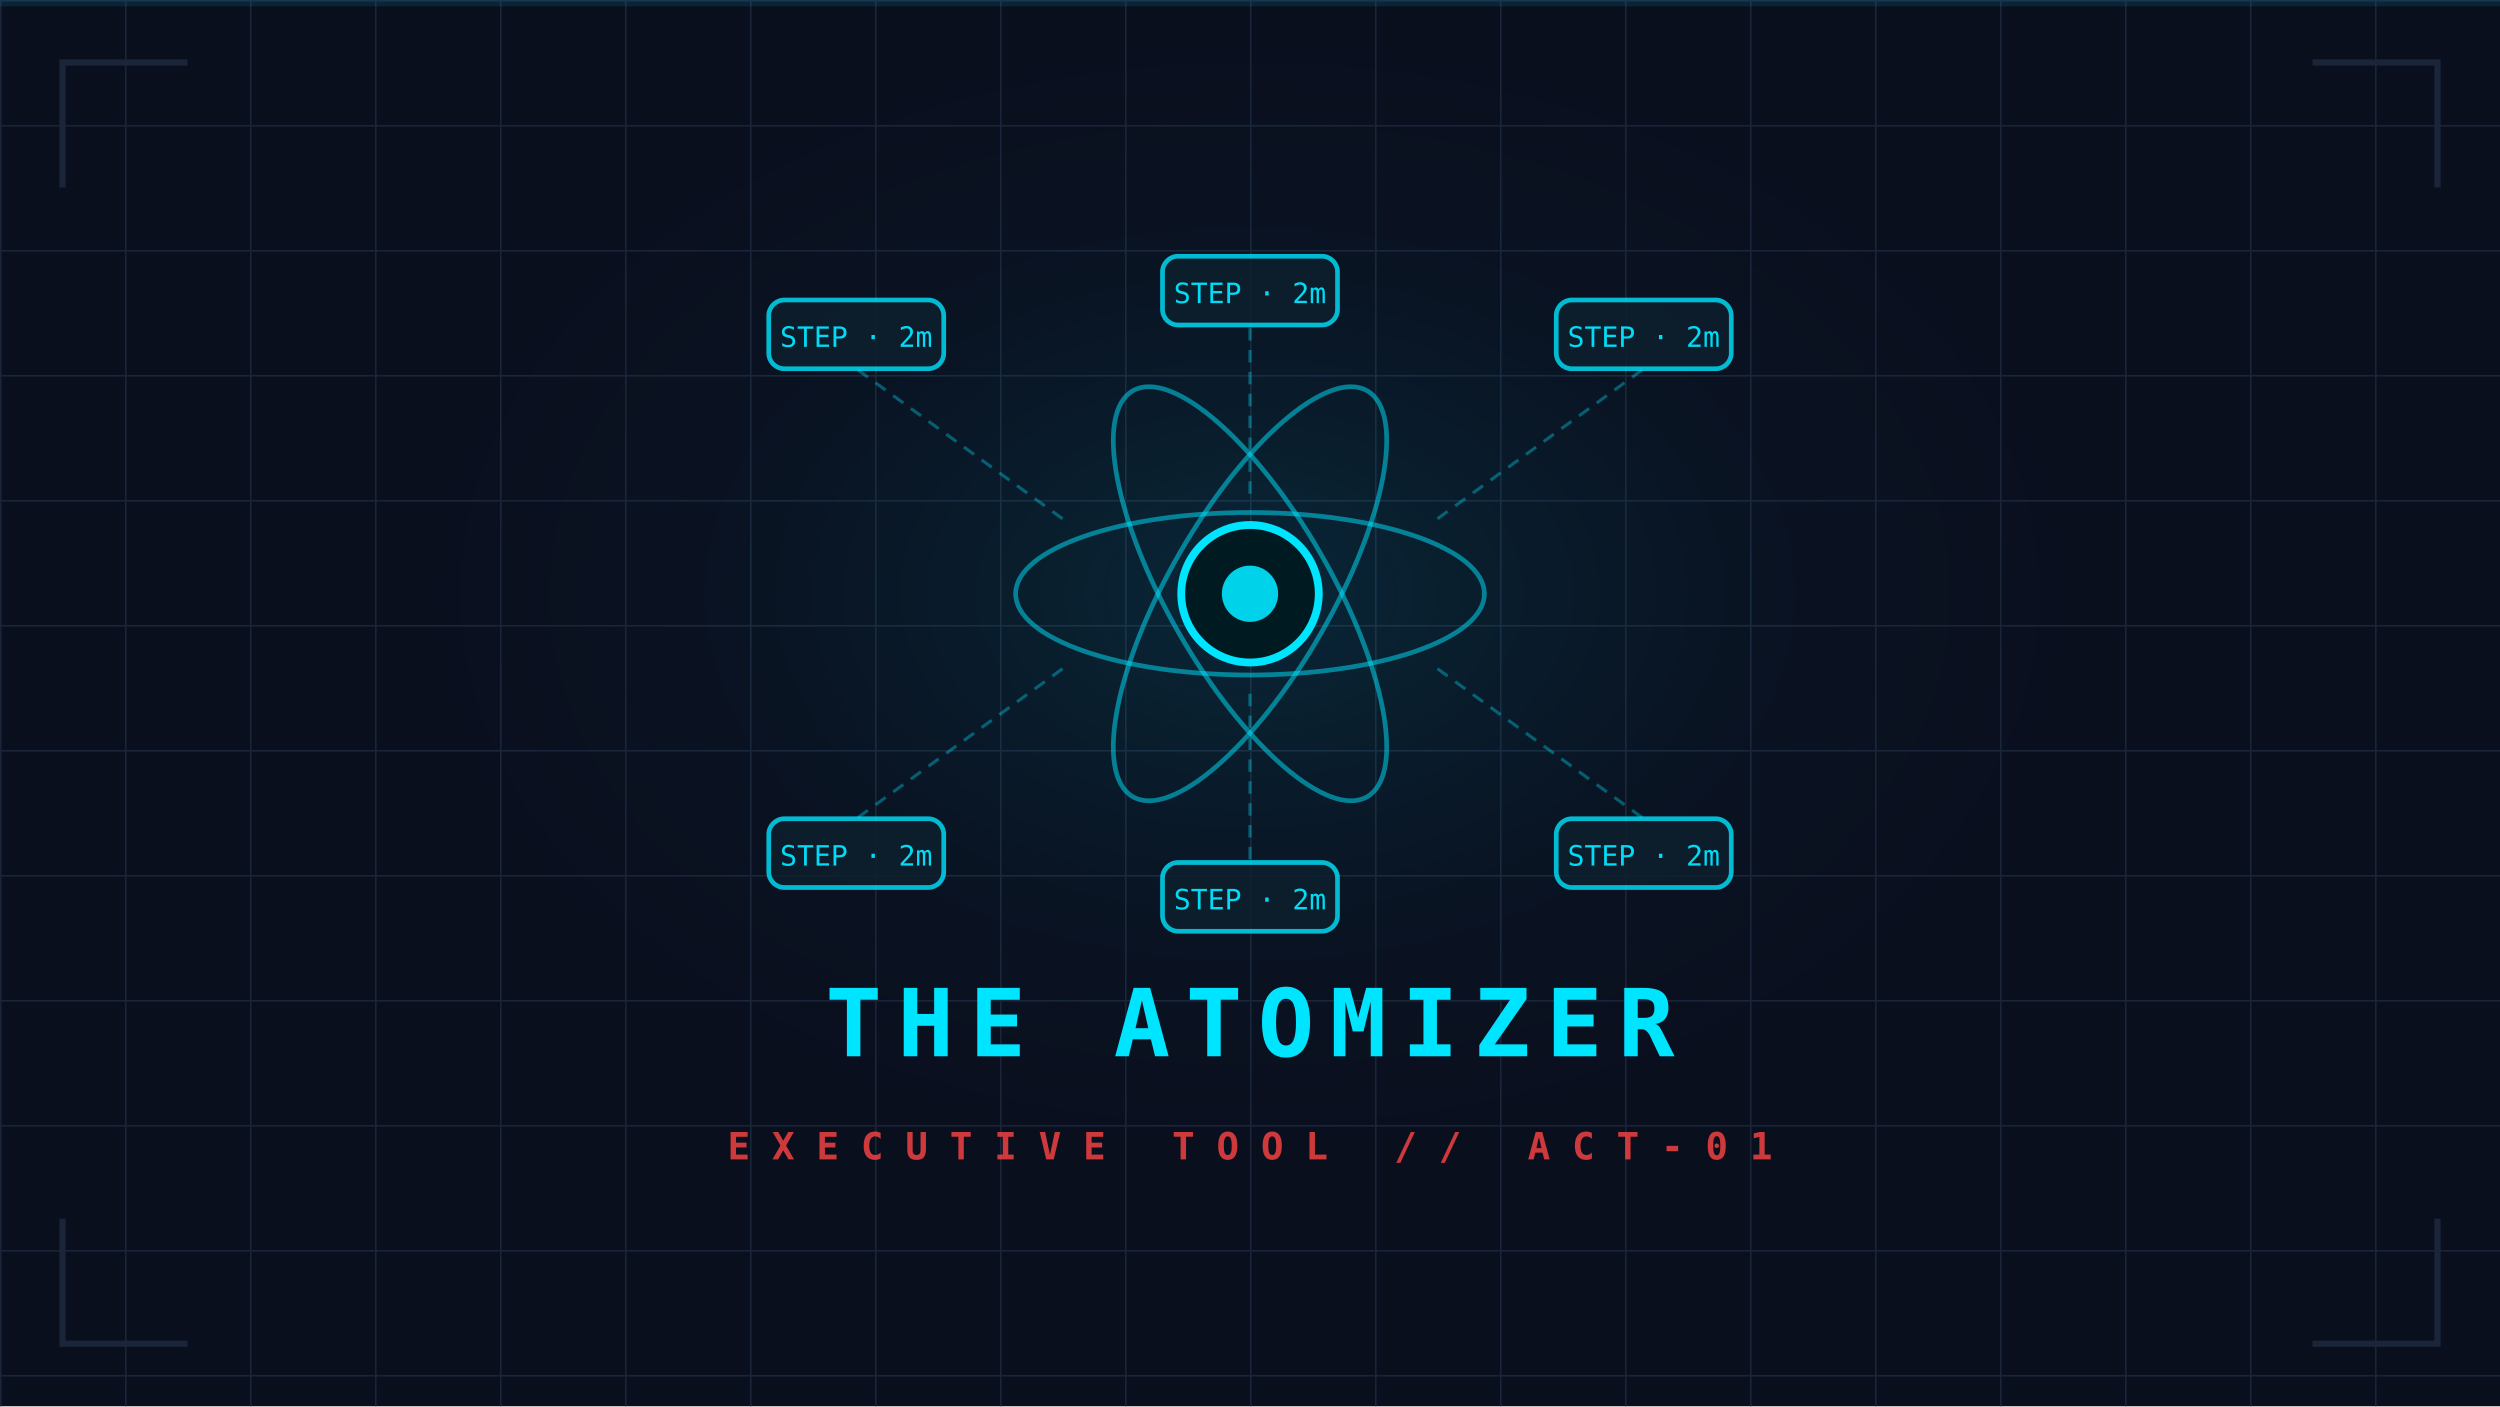
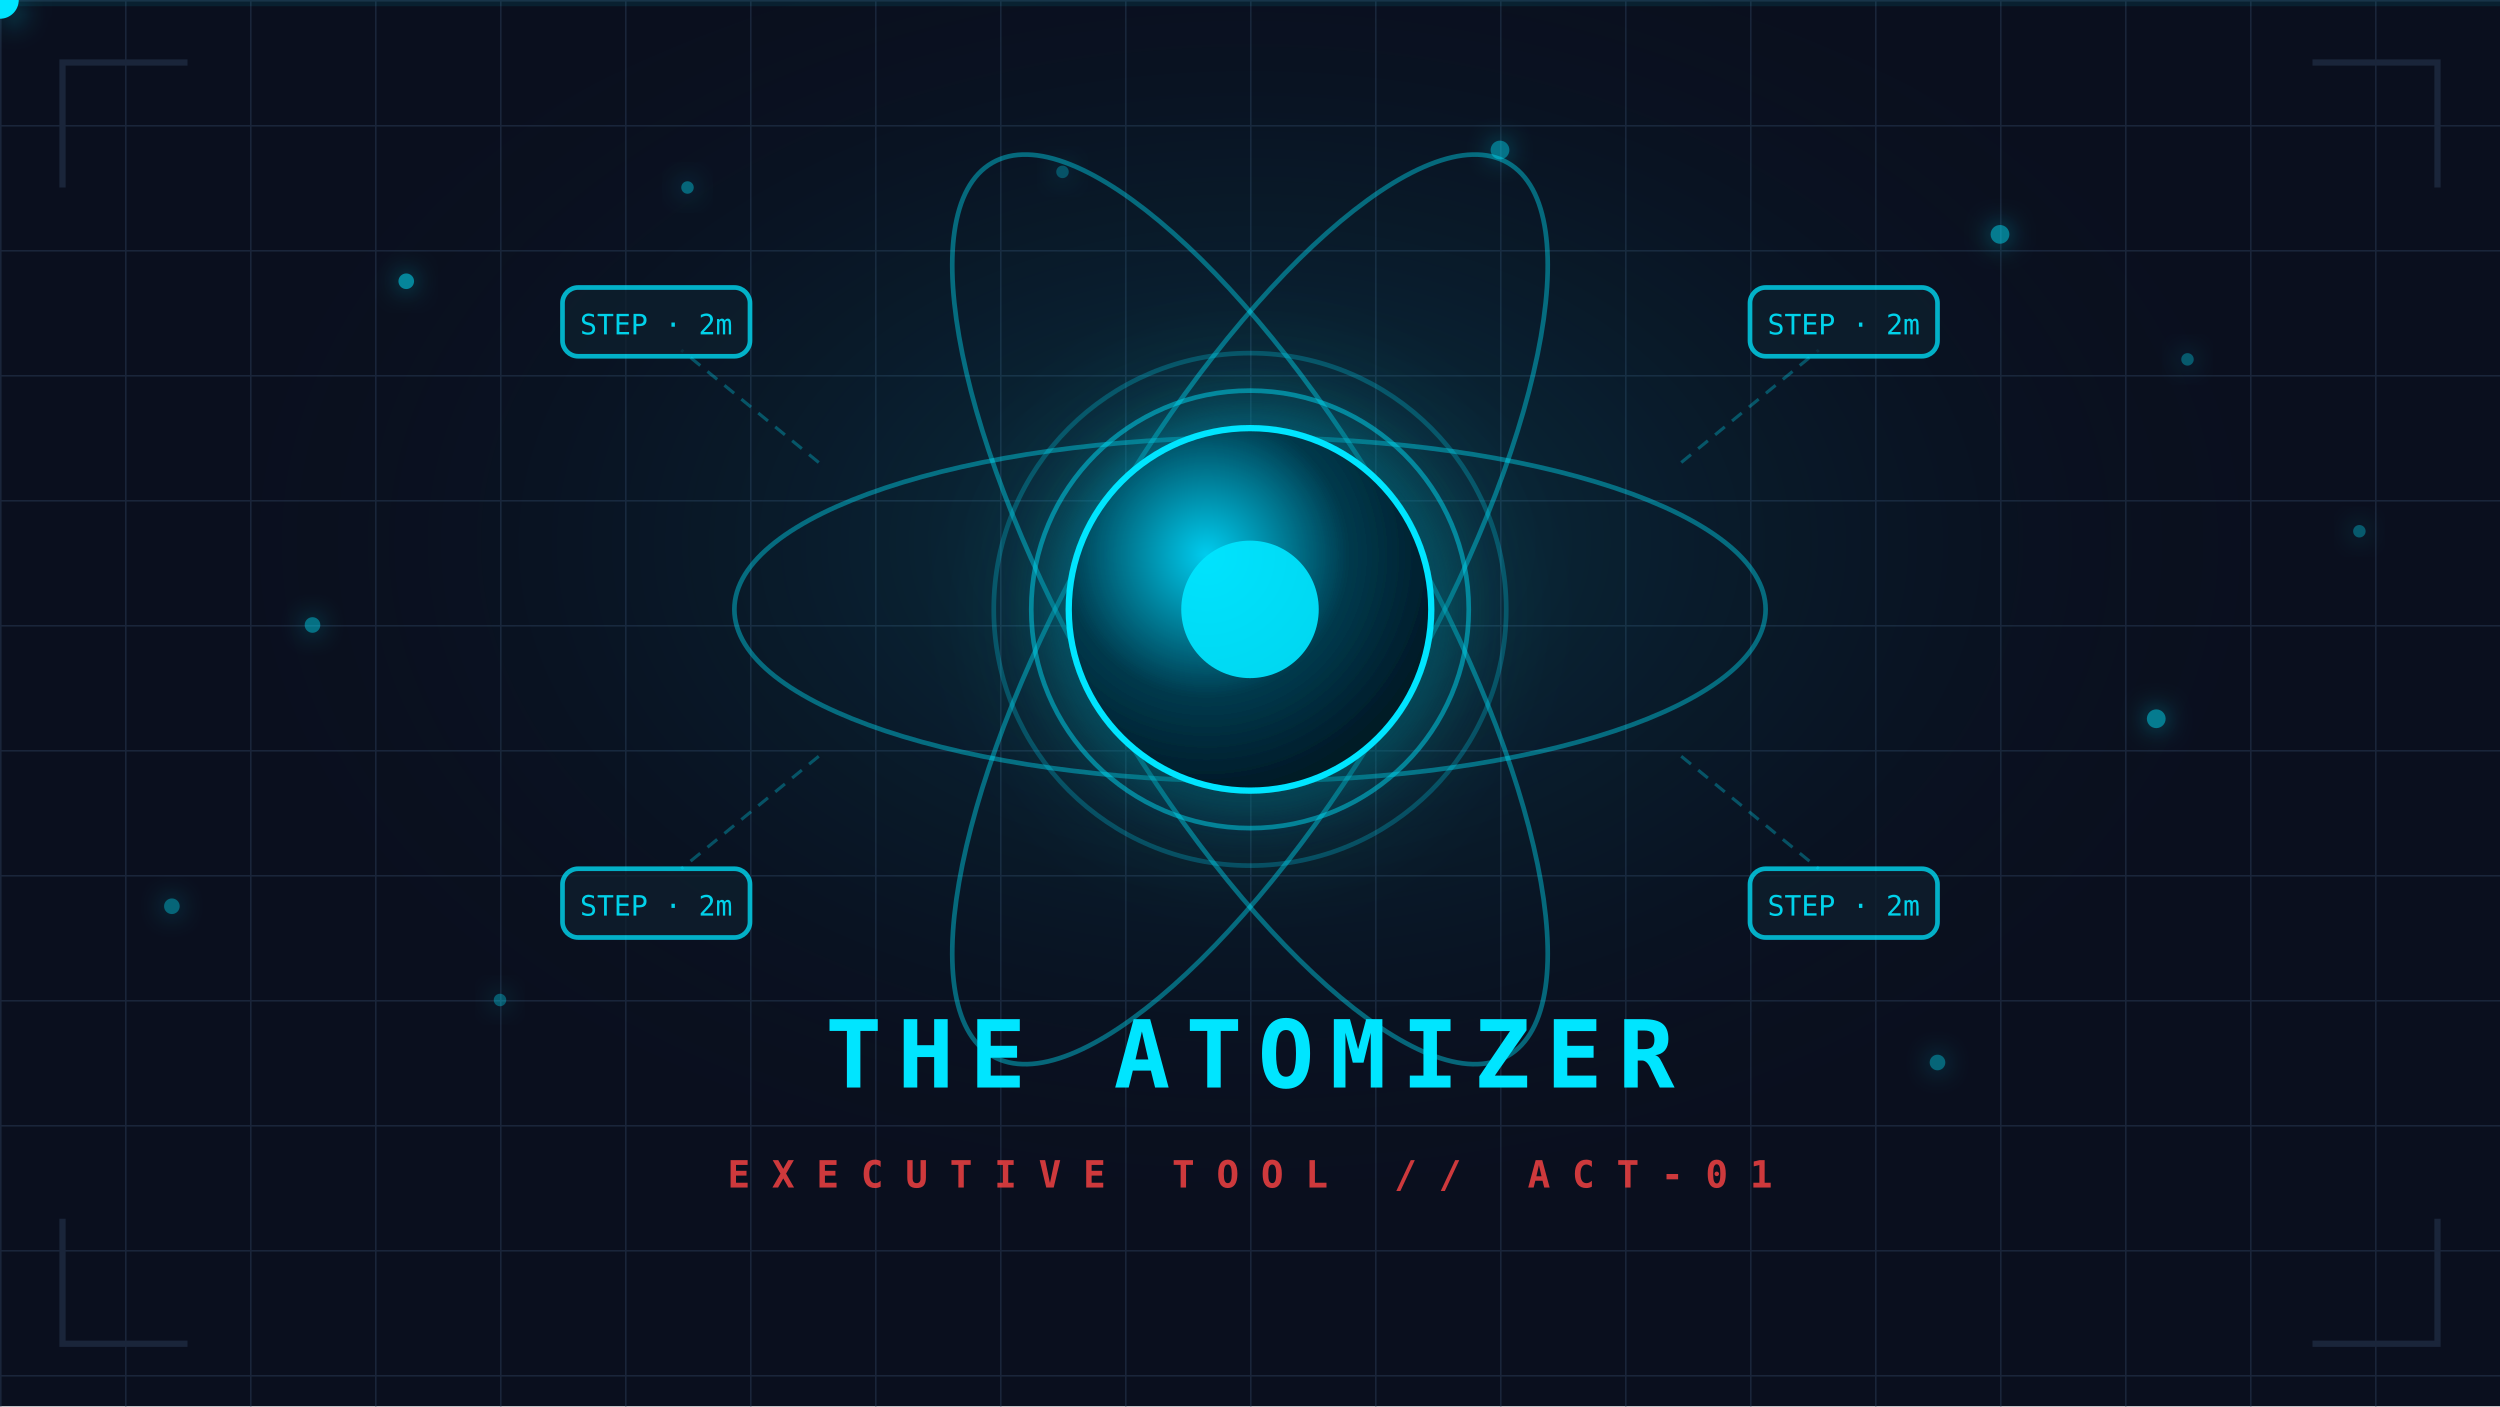
<svg xmlns="http://www.w3.org/2000/svg" width="800" height="450" viewBox="0 0 800 450">
  <rect width="800" height="450" fill="#0a0f1e" />
  <defs>
    <pattern id="grid" width="40" height="40" patternUnits="userSpaceOnUse">
      <path d="M 40 0 L 0 0 0 40" fill="none" stroke="#1a253a" stroke-width="1" />
    </pattern>
-     <radialGradient id="glow" cx="50%" cy="50%" r="50%">
-       <stop offset="0%" stop-color="#00e5ff" stop-opacity="0.12" />
+     <filter id="orbGlow" x="-60%" y="-60%" width="220%" height="220%">
+       <feGaussianBlur in="SourceGraphic" stdDeviation="10" result="blur" />
+       <feMerge>
+         <feMergeNode in="blur" />
+         <feMergeNode in="SourceGraphic" />
+       </feMerge>
+     </filter>
+     <filter id="pGlow" x="-150%" y="-150%" width="400%" height="400%">
+       <feGaussianBlur in="SourceGraphic" stdDeviation="4" result="blur" />
+       <feMerge>
+         <feMergeNode in="blur" />
+         <feMergeNode in="SourceGraphic" />
+       </feMerge>
+     </filter>
+     <filter id="eGlow" x="-200%" y="-200%" width="500%" height="500%">
+       <feGaussianBlur in="SourceGraphic" stdDeviation="5" result="blur" />
+       <feMerge>
+         <feMergeNode in="blur" />
+         <feMergeNode in="SourceGraphic" />
+       </feMerge>
+     </filter>
+     <radialGradient id="bgGlow" cx="50%" cy="44%" r="50%">
+       <stop offset="0%" stop-color="#00e5ff" stop-opacity="0.18" />
      <stop offset="100%" stop-color="#0a0f1e" stop-opacity="0" />
    </radialGradient>
+     <radialGradient id="orbFill" cx="38%" cy="35%" r="65%">
+       <stop offset="0%" stop-color="#00ccee" />
+       <stop offset="60%" stop-color="#003a4d" />
+       <stop offset="100%" stop-color="#001a28" />
+     </radialGradient>
+     <path id="path0" d="M 565 195 A 165 55 0 1 0 235 195 A 165 55 0 1 0 565 195" />
  </defs>
  <rect width="800" height="450" fill="url(#grid)" />
-   <ellipse cx="400" cy="190" rx="280" ry="190" fill="url(#glow)" />
-   <ellipse cx="400" cy="190" rx="75" ry="26" fill="none" stroke="#00e5ff" stroke-width="1.5" opacity="0.5" />
-   <ellipse cx="400" cy="190" rx="75" ry="26" fill="none" stroke="#00e5ff" stroke-width="1.5" opacity="0.5" transform="rotate(60 400 190)" />
-   <ellipse cx="400" cy="190" rx="75" ry="26" fill="none" stroke="#00e5ff" stroke-width="1.5" opacity="0.5" transform="rotate(120 400 190)" />
-   <circle cx="400" cy="190" r="22" fill="#001a22" stroke="#00e5ff" stroke-width="2.5">
-     <animate attributeName="r" values="22;25;22" dur="2.5s" repeatCount="indefinite" />
+   <ellipse cx="400" cy="200" rx="340" ry="220" fill="url(#bgGlow)" />
+   <ellipse cx="400" cy="195" rx="165" ry="55" fill="none" stroke="#00e5ff" stroke-width="1.5" opacity="0.4" />
+   <g transform="rotate(60 400 195)">
+     <ellipse cx="400" cy="195" rx="165" ry="55" fill="none" stroke="#00e5ff" stroke-width="1.5" opacity="0.4" />
+   </g>
+   <g transform="rotate(120 400 195)">
+     <ellipse cx="400" cy="195" rx="165" ry="55" fill="none" stroke="#00e5ff" stroke-width="1.5" opacity="0.4" />
+   </g>
+   <circle r="6" fill="#00e5ff" filter="url(#eGlow)">
+     <animateMotion dur="4s" repeatCount="indefinite">
+       <mpath href="#path0" />
+     </animateMotion>
  </circle>
-   <circle cx="400" cy="190" r="9" fill="#00e5ff" opacity="0.9" />
-   <line x1="400" y1="158" x2="400" y2="104" stroke="#00e5ff" stroke-width="1" opacity="0.35" stroke-dasharray="4 3" />
-   <rect x="372" y="82" width="56" height="22" rx="5" fill="#0d1f2d" stroke="#00e5ff" stroke-width="1.5" opacity="0.8" />
-   <text x="400" y="97" font-family="monospace" font-size="9" fill="#00e5ff" text-anchor="middle" opacity="0.95">STEP · 2m</text>
-   <line x1="460" y1="166" x2="526" y2="118" stroke="#00e5ff" stroke-width="1" opacity="0.35" stroke-dasharray="4 3" />
-   <rect x="498" y="96" width="56" height="22" rx="5" fill="#0d1f2d" stroke="#00e5ff" stroke-width="1.5" opacity="0.8" />
-   <text x="526" y="111" font-family="monospace" font-size="9" fill="#00e5ff" text-anchor="middle" opacity="0.95">STEP · 2m</text>
-   <line x1="460" y1="214" x2="526" y2="262" stroke="#00e5ff" stroke-width="1" opacity="0.35" stroke-dasharray="4 3" />
-   <rect x="498" y="262" width="56" height="22" rx="5" fill="#0d1f2d" stroke="#00e5ff" stroke-width="1.5" opacity="0.8" />
-   <text x="526" y="277" font-family="monospace" font-size="9" fill="#00e5ff" text-anchor="middle" opacity="0.95">STEP · 2m</text>
-   <line x1="400" y1="222" x2="400" y2="276" stroke="#00e5ff" stroke-width="1" opacity="0.35" stroke-dasharray="4 3" />
-   <rect x="372" y="276" width="56" height="22" rx="5" fill="#0d1f2d" stroke="#00e5ff" stroke-width="1.5" opacity="0.8" />
-   <text x="400" y="291" font-family="monospace" font-size="9" fill="#00e5ff" text-anchor="middle" opacity="0.95">STEP · 2m</text>
-   <line x1="340" y1="214" x2="274" y2="262" stroke="#00e5ff" stroke-width="1" opacity="0.35" stroke-dasharray="4 3" />
-   <rect x="246" y="262" width="56" height="22" rx="5" fill="#0d1f2d" stroke="#00e5ff" stroke-width="1.5" opacity="0.8" />
-   <text x="274" y="277" font-family="monospace" font-size="9" fill="#00e5ff" text-anchor="middle" opacity="0.95">STEP · 2m</text>
-   <line x1="340" y1="166" x2="274" y2="118" stroke="#00e5ff" stroke-width="1" opacity="0.35" stroke-dasharray="4 3" />
-   <rect x="246" y="96" width="56" height="22" rx="5" fill="#0d1f2d" stroke="#00e5ff" stroke-width="1.5" opacity="0.8" />
-   <text x="274" y="111" font-family="monospace" font-size="9" fill="#00e5ff" text-anchor="middle" opacity="0.95">STEP · 2m</text>
-   <text x="400" y="338" font-family="monospace" font-size="30" font-weight="bold" fill="#00e5ff" text-anchor="middle" letter-spacing="5">
+   <g transform="rotate(60 400 195)">
+     <circle r="5" fill="#00e5ff" filter="url(#eGlow)" opacity="0.85">
+       <animateMotion dur="5.5s" repeatCount="indefinite" keyPoints="0.33;1;0.33" keyTimes="0;1;1" calcMode="linear">
+         <mpath href="#path0" />
+       </animateMotion>
+     </circle>
+   </g>
+   <g transform="rotate(120 400 195)">
+     <circle r="5" fill="#00e5ff" filter="url(#eGlow)" opacity="0.75">
+       <animateMotion dur="7s" repeatCount="indefinite" keyPoints="0.66;1;0.66" keyTimes="0;1;1" calcMode="linear">
+         <mpath href="#path0" />
+       </animateMotion>
+     </circle>
+   </g>
+   <circle cx="400" cy="195" r="82" fill="none" stroke="#00e5ff" stroke-width="1.5" opacity="0.25" filter="url(#orbGlow)">
+     <animate attributeName="r" values="82;92;82" dur="2.8s" repeatCount="indefinite" />
+     <animate attributeName="opacity" values="0.25;0.05;0.25" dur="2.8s" repeatCount="indefinite" />
+   </circle>
+   <circle cx="400" cy="195" r="70" fill="none" stroke="#00e5ff" stroke-width="1.5" opacity="0.5" filter="url(#orbGlow)">
+     <animate attributeName="r" values="70;75;70" dur="2.8s" repeatCount="indefinite" />
+   </circle>
+   <circle cx="400" cy="195" r="58" fill="url(#orbFill)" stroke="#00e5ff" stroke-width="2" filter="url(#orbGlow)" />
+   <circle cx="400" cy="195" r="22" fill="#00e5ff" opacity="0.92">
+     <animate attributeName="r" values="22;27;22" dur="2.8s" repeatCount="indefinite" />
+     <animate attributeName="opacity" values="0.92;0.55;0.92" dur="2.8s" repeatCount="indefinite" />
+   </circle>
+   <circle cx="130" cy="90" r="2.5" fill="#00e5ff" filter="url(#pGlow)" opacity="0.55">
+     <animate attributeName="cy" values="90;74;90" dur="3.2s" repeatCount="indefinite" />
+     <animate attributeName="opacity" values="0.55;0.15;0.55" dur="3.2s" repeatCount="indefinite" />
+   </circle>
+   <circle cx="220" cy="60" r="2" fill="#00e5ff" filter="url(#pGlow)" opacity="0.4">
+     <animate attributeName="cy" values="60;44;60" dur="4.1s" repeatCount="indefinite" />
+     <animate attributeName="opacity" values="0.4;0.1;0.4" dur="4.1s" repeatCount="indefinite" />
+   </circle>
+   <circle cx="640" cy="75" r="3" fill="#00e5ff" filter="url(#pGlow)" opacity="0.5">
+     <animate attributeName="cy" values="75;58;75" dur="3.7s" repeatCount="indefinite" />
+     <animate attributeName="opacity" values="0.5;0.12;0.5" dur="3.7s" repeatCount="indefinite" />
+   </circle>
+   <circle cx="700" cy="115" r="2" fill="#00e5ff" filter="url(#pGlow)" opacity="0.35">
+     <animate attributeName="cy" values="115;100;115" dur="5.0s" repeatCount="indefinite" />
+     <animate attributeName="opacity" values="0.35;0.08;0.35" dur="5.0s" repeatCount="indefinite" />
+   </circle>
+   <circle cx="100" cy="200" r="2.5" fill="#00e5ff" filter="url(#pGlow)" opacity="0.45">
+     <animate attributeName="cy" values="200;183;200" dur="4.4s" repeatCount="indefinite" />
+     <animate attributeName="opacity" values="0.45;0.1;0.45" dur="4.4s" repeatCount="indefinite" />
+   </circle>
+   <circle cx="690" cy="230" r="3" fill="#00e5ff" filter="url(#pGlow)" opacity="0.5">
+     <animate attributeName="cy" values="230;215;230" dur="3.9s" repeatCount="indefinite" />
+     <animate attributeName="opacity" values="0.5;0.12;0.5" dur="3.9s" repeatCount="indefinite" />
+   </circle>
+   <circle cx="160" cy="320" r="2" fill="#00e5ff" filter="url(#pGlow)" opacity="0.35">
+     <animate attributeName="cy" values="320;305;320" dur="4.8s" repeatCount="indefinite" />
+     <animate attributeName="opacity" values="0.35;0.08;0.35" dur="4.8s" repeatCount="indefinite" />
+   </circle>
+   <circle cx="620" cy="340" r="2.5" fill="#00e5ff" filter="url(#pGlow)" opacity="0.4">
+     <animate attributeName="cy" values="340;324;340" dur="3.5s" repeatCount="indefinite" />
+     <animate attributeName="opacity" values="0.4;0.1;0.4" dur="3.5s" repeatCount="indefinite" />
+   </circle>
+   <circle cx="340" cy="55" r="2" fill="#00e5ff" filter="url(#pGlow)" opacity="0.3">
+     <animate attributeName="cy" values="55;42;55" dur="5.5s" repeatCount="indefinite" />
+     <animate attributeName="opacity" values="0.3;0.07;0.3" dur="5.5s" repeatCount="indefinite" />
+   </circle>
+   <circle cx="480" cy="48" r="3" fill="#00e5ff" filter="url(#pGlow)" opacity="0.45">
+     <animate attributeName="cy" values="48;33;48" dur="4.0s" repeatCount="indefinite" />
+     <animate attributeName="opacity" values="0.45;0.1;0.45" dur="4.0s" repeatCount="indefinite" />
+   </circle>
+   <circle cx="755" cy="170" r="2" fill="#00e5ff" filter="url(#pGlow)" opacity="0.35">
+     <animate attributeName="cy" values="170;155;170" dur="6.0s" repeatCount="indefinite" />
+     <animate attributeName="opacity" values="0.35;0.08;0.35" dur="6.0s" repeatCount="indefinite" />
+   </circle>
+   <circle cx="55" cy="290" r="2.5" fill="#00e5ff" filter="url(#pGlow)" opacity="0.4">
+     <animate attributeName="cy" values="290;275;290" dur="4.6s" repeatCount="indefinite" />
+     <animate attributeName="opacity" values="0.4;0.1;0.4" dur="4.6s" repeatCount="indefinite" />
+   </circle>
+   <line x1="262" y1="148" x2="218" y2="112" stroke="#00e5ff" stroke-width="1" opacity="0.3" stroke-dasharray="4 3" />
+   <rect x="180" y="92" width="60" height="22" rx="5" fill="#0d1f2d" stroke="#00e5ff" stroke-width="1.5" opacity="0.75" />
+   <text x="210" y="107" font-family="monospace" font-size="9" fill="#00e5ff" text-anchor="middle" opacity="0.9">STEP · 2m</text>
+   <line x1="538" y1="148" x2="582" y2="112" stroke="#00e5ff" stroke-width="1" opacity="0.3" stroke-dasharray="4 3" />
+   <rect x="560" y="92" width="60" height="22" rx="5" fill="#0d1f2d" stroke="#00e5ff" stroke-width="1.5" opacity="0.75" />
+   <text x="590" y="107" font-family="monospace" font-size="9" fill="#00e5ff" text-anchor="middle" opacity="0.9">STEP · 2m</text>
+   <line x1="262" y1="242" x2="218" y2="278" stroke="#00e5ff" stroke-width="1" opacity="0.3" stroke-dasharray="4 3" />
+   <rect x="180" y="278" width="60" height="22" rx="5" fill="#0d1f2d" stroke="#00e5ff" stroke-width="1.5" opacity="0.75" />
+   <text x="210" y="293" font-family="monospace" font-size="9" fill="#00e5ff" text-anchor="middle" opacity="0.9">STEP · 2m</text>
+   <line x1="538" y1="242" x2="582" y2="278" stroke="#00e5ff" stroke-width="1" opacity="0.3" stroke-dasharray="4 3" />
+   <rect x="560" y="278" width="60" height="22" rx="5" fill="#0d1f2d" stroke="#00e5ff" stroke-width="1.5" opacity="0.75" />
+   <text x="590" y="293" font-family="monospace" font-size="9" fill="#00e5ff" text-anchor="middle" opacity="0.9">STEP · 2m</text>
+   <text x="400" y="348" font-family="monospace" font-size="30" font-weight="bold" fill="#00e5ff" text-anchor="middle" letter-spacing="5">
    THE ATOMIZER
  </text>
-   <text x="400" y="371" font-family="monospace" font-size="12" font-weight="bold" fill="#ff4444" text-anchor="middle" letter-spacing="7" opacity="0.8">
+   <text x="400" y="380" font-family="monospace" font-size="12" font-weight="bold" fill="#ff4444" text-anchor="middle" letter-spacing="7" opacity="0.8">
    EXECUTIVE TOOL // ACT-01
  </text>
-   <rect width="800" height="2" fill="#00e5ff" opacity="0.1">
-     <animate attributeName="y" values="0;450;0" dur="4s" repeatCount="indefinite" />
+   <rect width="800" height="2" fill="#00e5ff" opacity="0.08">
+     <animate attributeName="y" values="0;450;0" dur="5s" repeatCount="indefinite" />
  </rect>
  <path d="M 20 60 L 20 20 L 60 20" fill="none" stroke="#1a253a" stroke-width="2" />
  <path d="M 740 20 L 780 20 L 780 60" fill="none" stroke="#1a253a" stroke-width="2" />
  <path d="M 780 390 L 780 430 L 740 430" fill="none" stroke="#1a253a" stroke-width="2" />
  <path d="M 60 430 L 20 430 L 20 390" fill="none" stroke="#1a253a" stroke-width="2" />
</svg>
